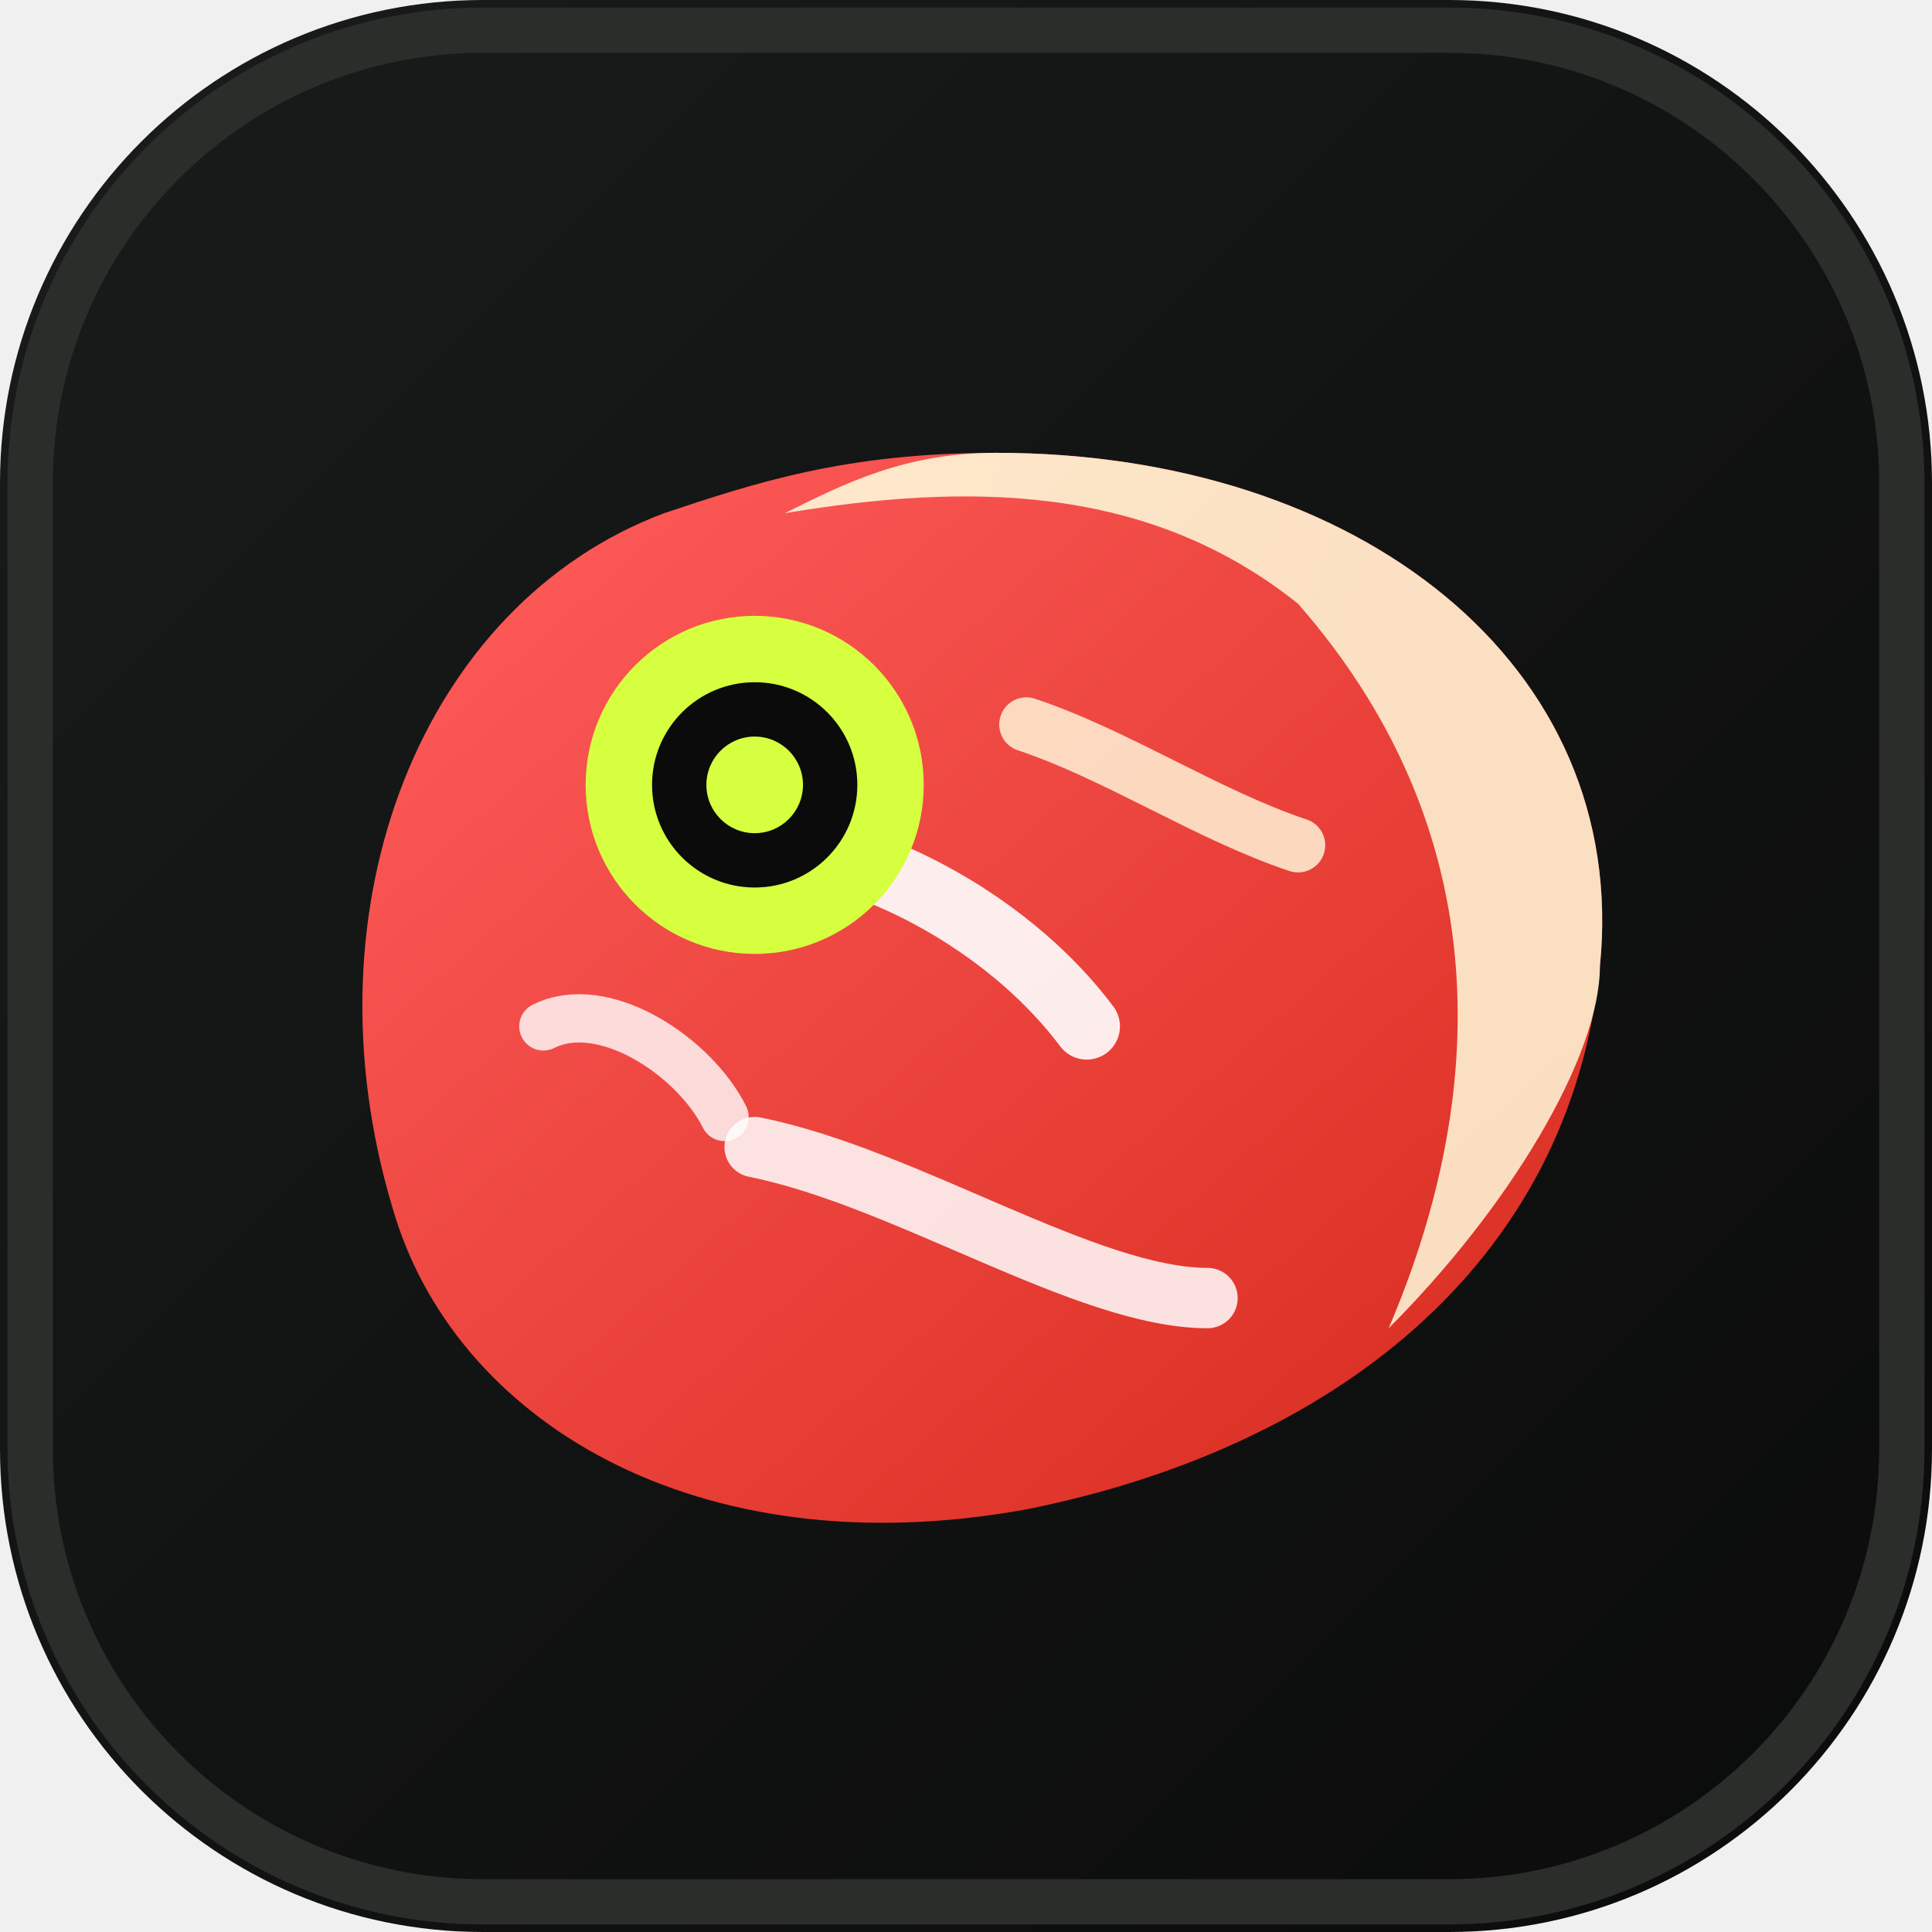
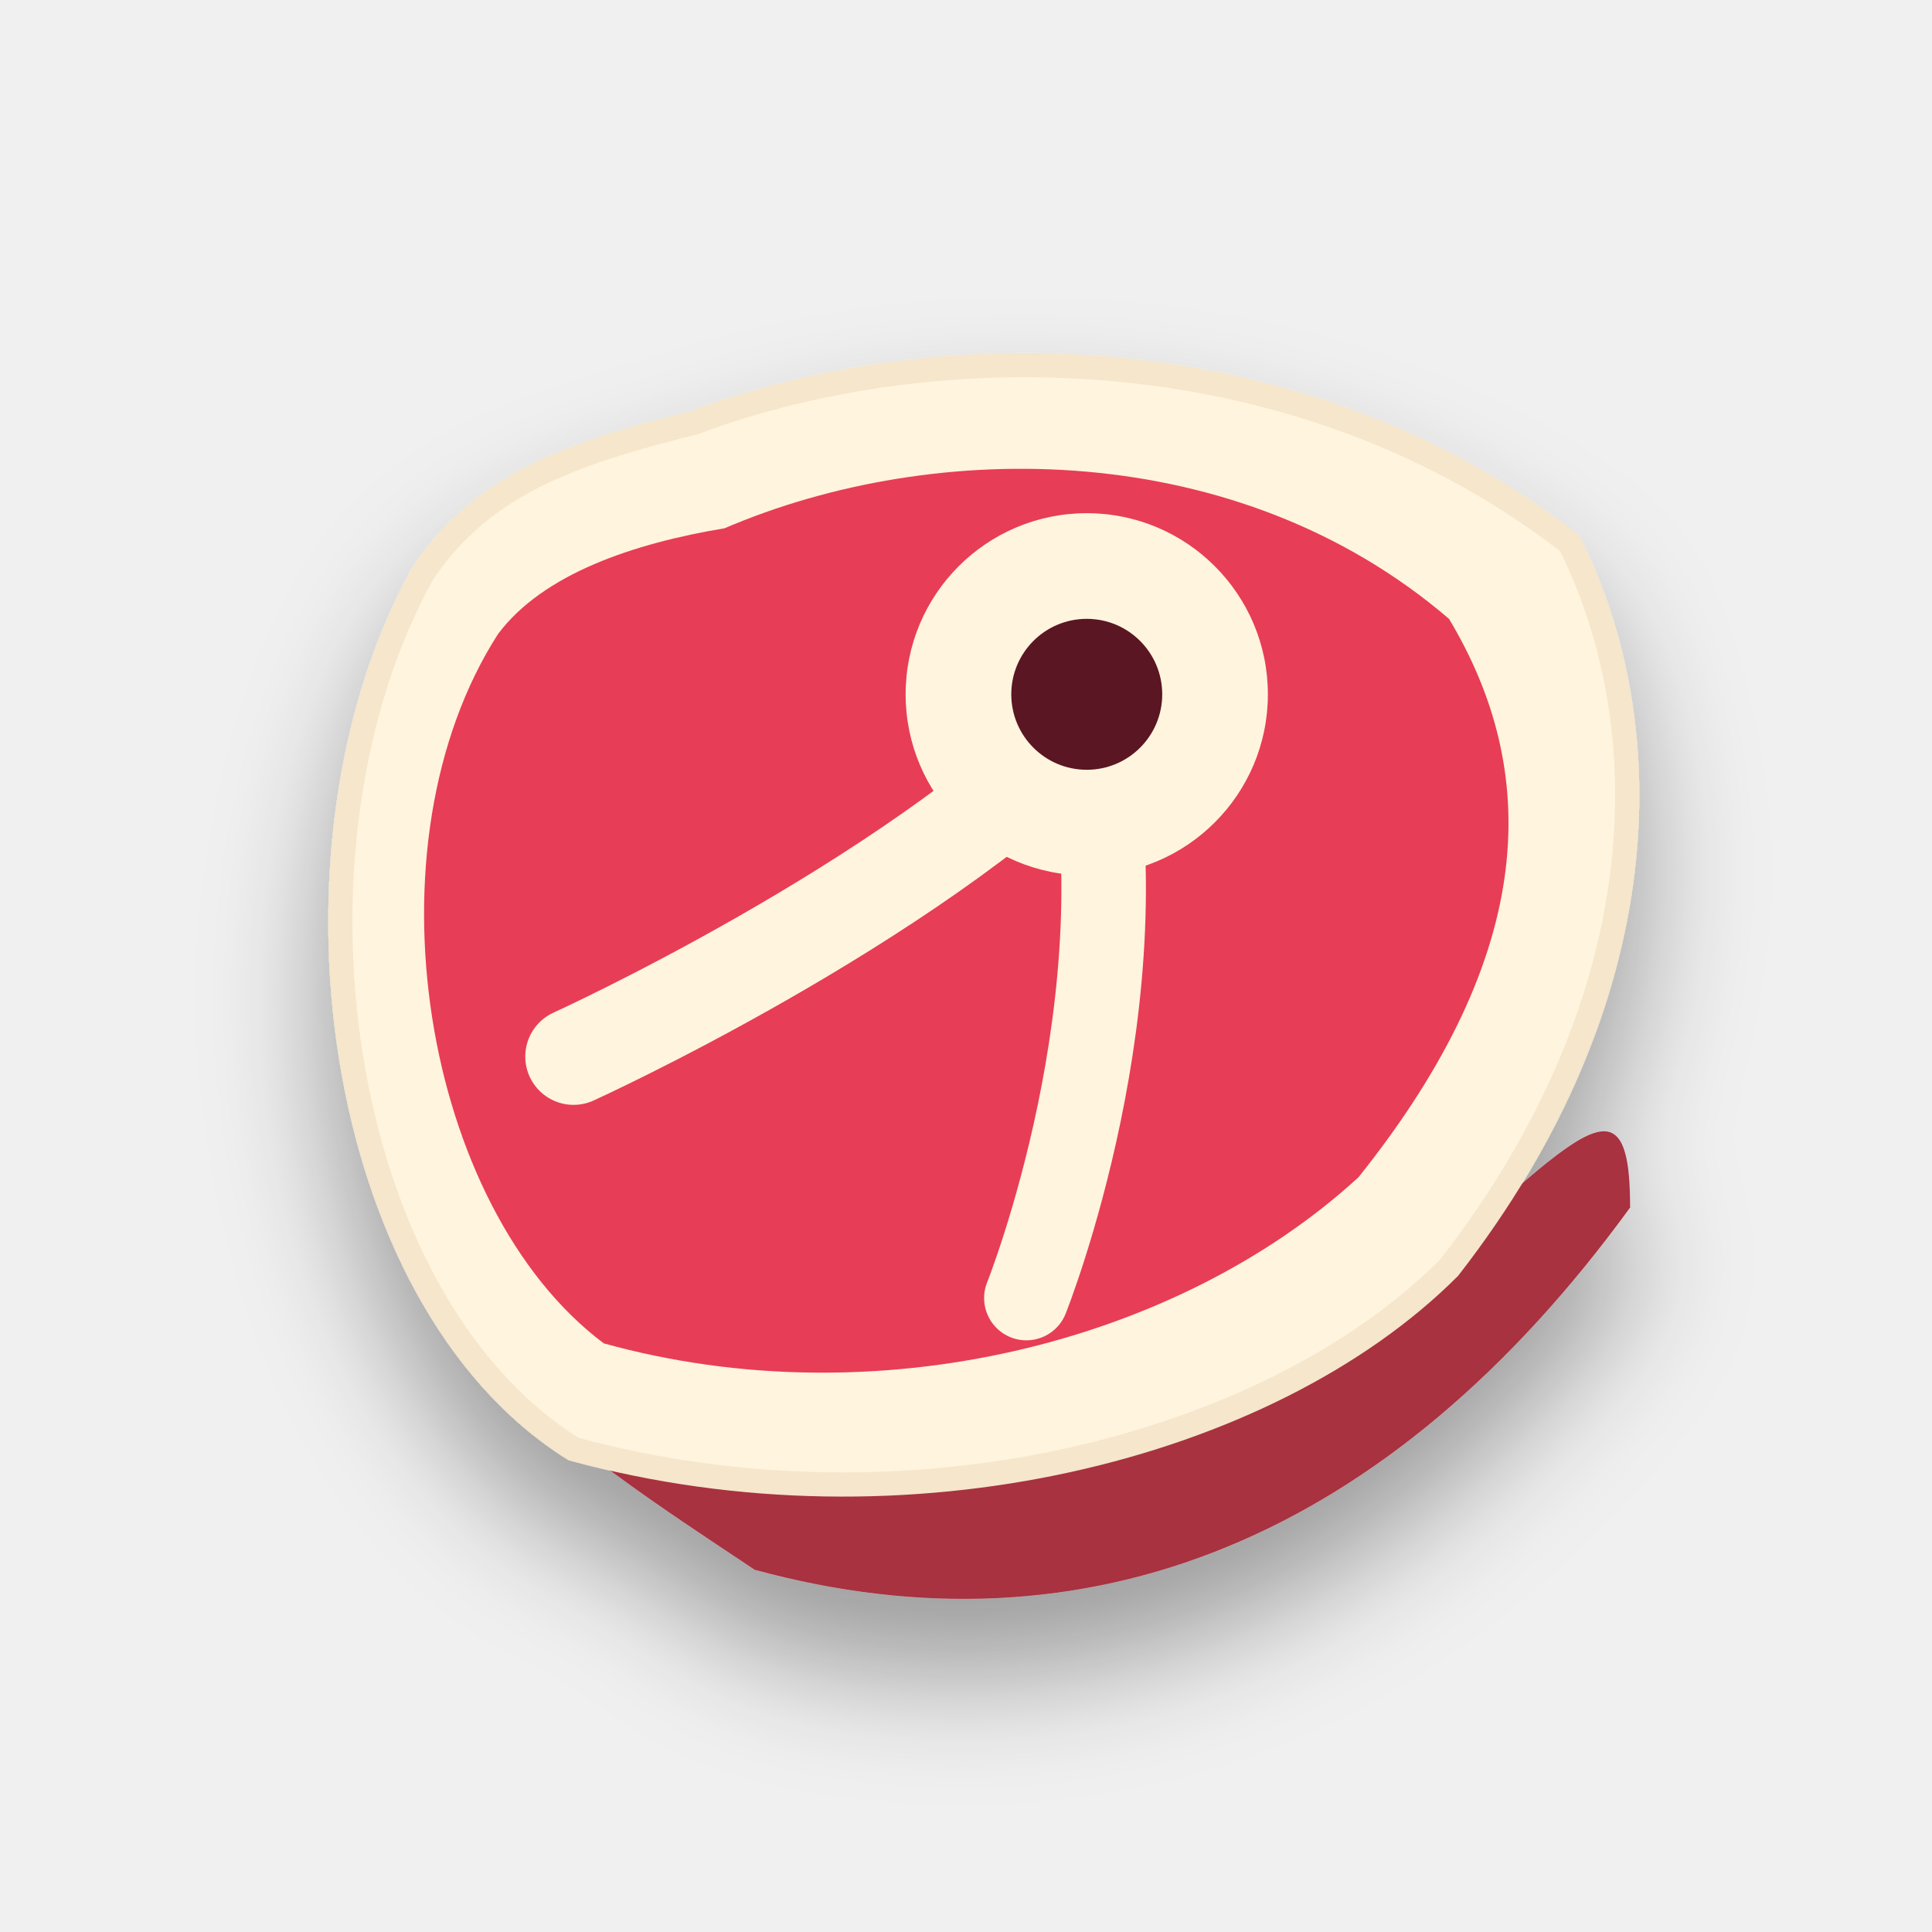
<svg xmlns="http://www.w3.org/2000/svg" viewBox="0 0 64 64">
  <defs>
-     <linearGradient id="bg" x1="0" y1="0" x2="64" y2="64" gradientUnits="userSpaceOnUse">
-       <stop offset="0%" stop-color="#191C1B" />
-       <stop offset="100%" stop-color="#0A0B0A" />
-     </linearGradient>
-     <linearGradient id="meat" x1="16" y1="14" x2="48" y2="50" gradientUnits="userSpaceOnUse">
-       <stop offset="0%" stop-color="#FF5C5C" />
-       <stop offset="100%" stop-color="#D92D20" />
-     </linearGradient>
-     <linearGradient id="fatcap" x1="16" y1="14" x2="48" y2="24" gradientUnits="userSpaceOnUse">
-       <stop offset="0%" stop-color="#FFF2D6" />
-       <stop offset="100%" stop-color="#FCE7C8" />
-     </linearGradient>
+     <filter id="shadow" x="-20%" y="-20%" width="140%" height="140%">
+       <feDropShadow dx="0" dy="2.5" stdDeviation="2" flood-color="#000000" flood-opacity="0.35" />
+     </filter>
  </defs>
-   <rect width="64" height="64" rx="16" fill="url(#bg)" />
-   <rect x="1" y="1" width="62" height="62" rx="15" fill="none" stroke="#2A2D2A" stroke-width="1.5" />
-   <path d="M22 17 C14 20, 10 30, 13 40 C15 47, 23 52, 34 50 C44 48, 52 42, 53 32 C54 22, 45 15, 33 15 C28 15, 25 16, 22 17 Z" fill="url(#meat)" />
-   <path d="M33 15 C45 15, 54 22, 53 32 C53 35, 50 40, 46 44 C49 37, 50 28, 43 20 C38 16, 32 16, 26 17 C28 16, 30 15, 33 15 Z" fill="url(#fatcap)" opacity="0.95" />
-   <path d="M22 28 C27 27, 33 30, 36 34" stroke="#FFFFFF" stroke-width="2.2" stroke-linecap="round" fill="none" opacity="0.9" />
-   <path d="M25 38 C30 39, 36 43, 40 43" stroke="#FFFFFF" stroke-width="2.0" stroke-linecap="round" fill="none" opacity="0.85" />
-   <path d="M18 34 C20 33, 23 35, 24 37" stroke="#FFFFFF" stroke-width="1.6" stroke-linecap="round" fill="none" opacity="0.8" />
-   <path d="M34 24 C37 25, 40 27, 43 28" stroke="#FFF2D6" stroke-width="1.8" stroke-linecap="round" fill="none" opacity="0.85" />
-   <circle cx="25" cy="26" r="4.5" fill="#0A0B0A" stroke="#D6FF3F" stroke-width="2.2" />
-   <circle cx="25" cy="26" r="1.6" fill="#D6FF3F" />
+   <g filter="url(#shadow)">
+     <path d="M14 36 C11 43, 19 48, 25 52 C36 55, 46 51, 54 40 C54 35, 52 38, 45 44 C39 47, 29 48, 20 44 C14 40, 14 36, 14 36 Z" fill="#A83240" />
+     <path d="M23 14 C31 11, 43 11, 52 18 C55 24, 55 33, 48 42 C42 48, 30 51, 19 48 C11 43, 9 28, 14 19 C16 16, 19 15, 23 14 Z" fill="#FFF4DE" stroke="#F5E6CC" stroke-width="0.8" />
+     <path d="M24 17.5 C31 14.5, 41 14.5, 48 20.5 C51 25.5, 51 31.5, 45 39 C39 44.5, 29 47, 20 44.5 C14 40, 12 28, 16.5 21 C18 19, 21 18, 24 17.5 Z" fill="#E83D56" />
+     <path d="M36 24 C30 30, 19 35, 19 35" stroke="#FFF4DE" stroke-width="3.2" stroke-linecap="round" fill="none" />
+     <path d="M36 24 C38 33, 34 43, 34 43" stroke="#FFF4DE" stroke-width="2.8" stroke-linecap="round" fill="none" />
+     <circle cx="36" cy="23" r="6" fill="#FFF4DE" />
+     <circle cx="36" cy="23" r="2.5" fill="#5A1620" />
+   </g>
</svg>
